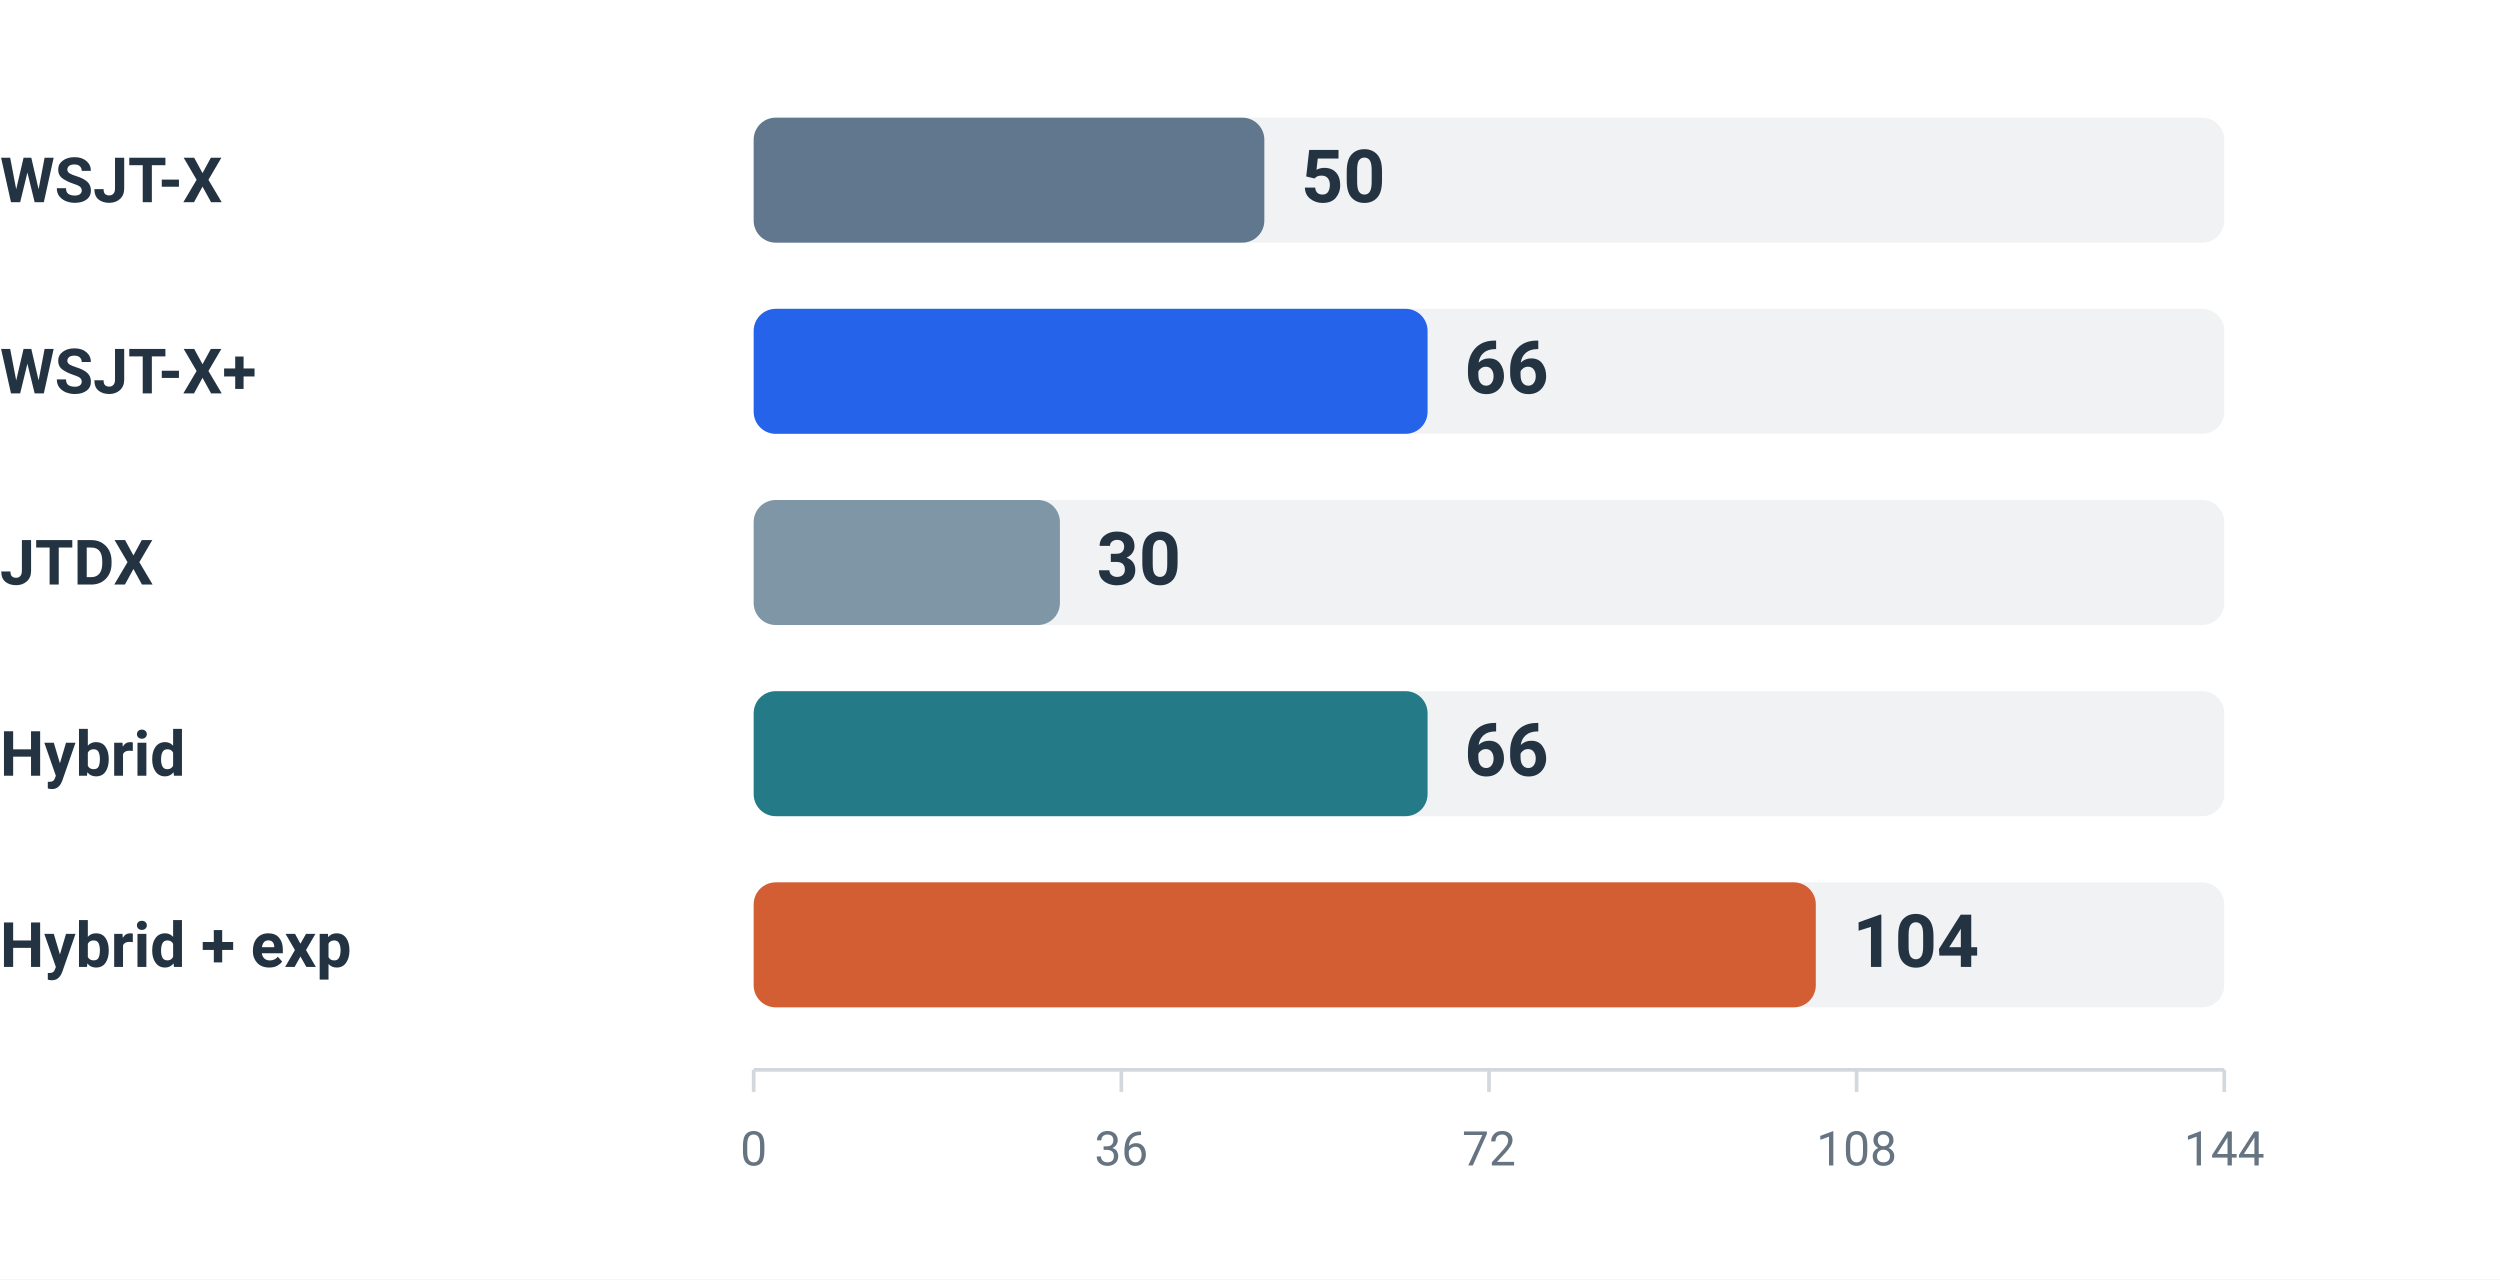
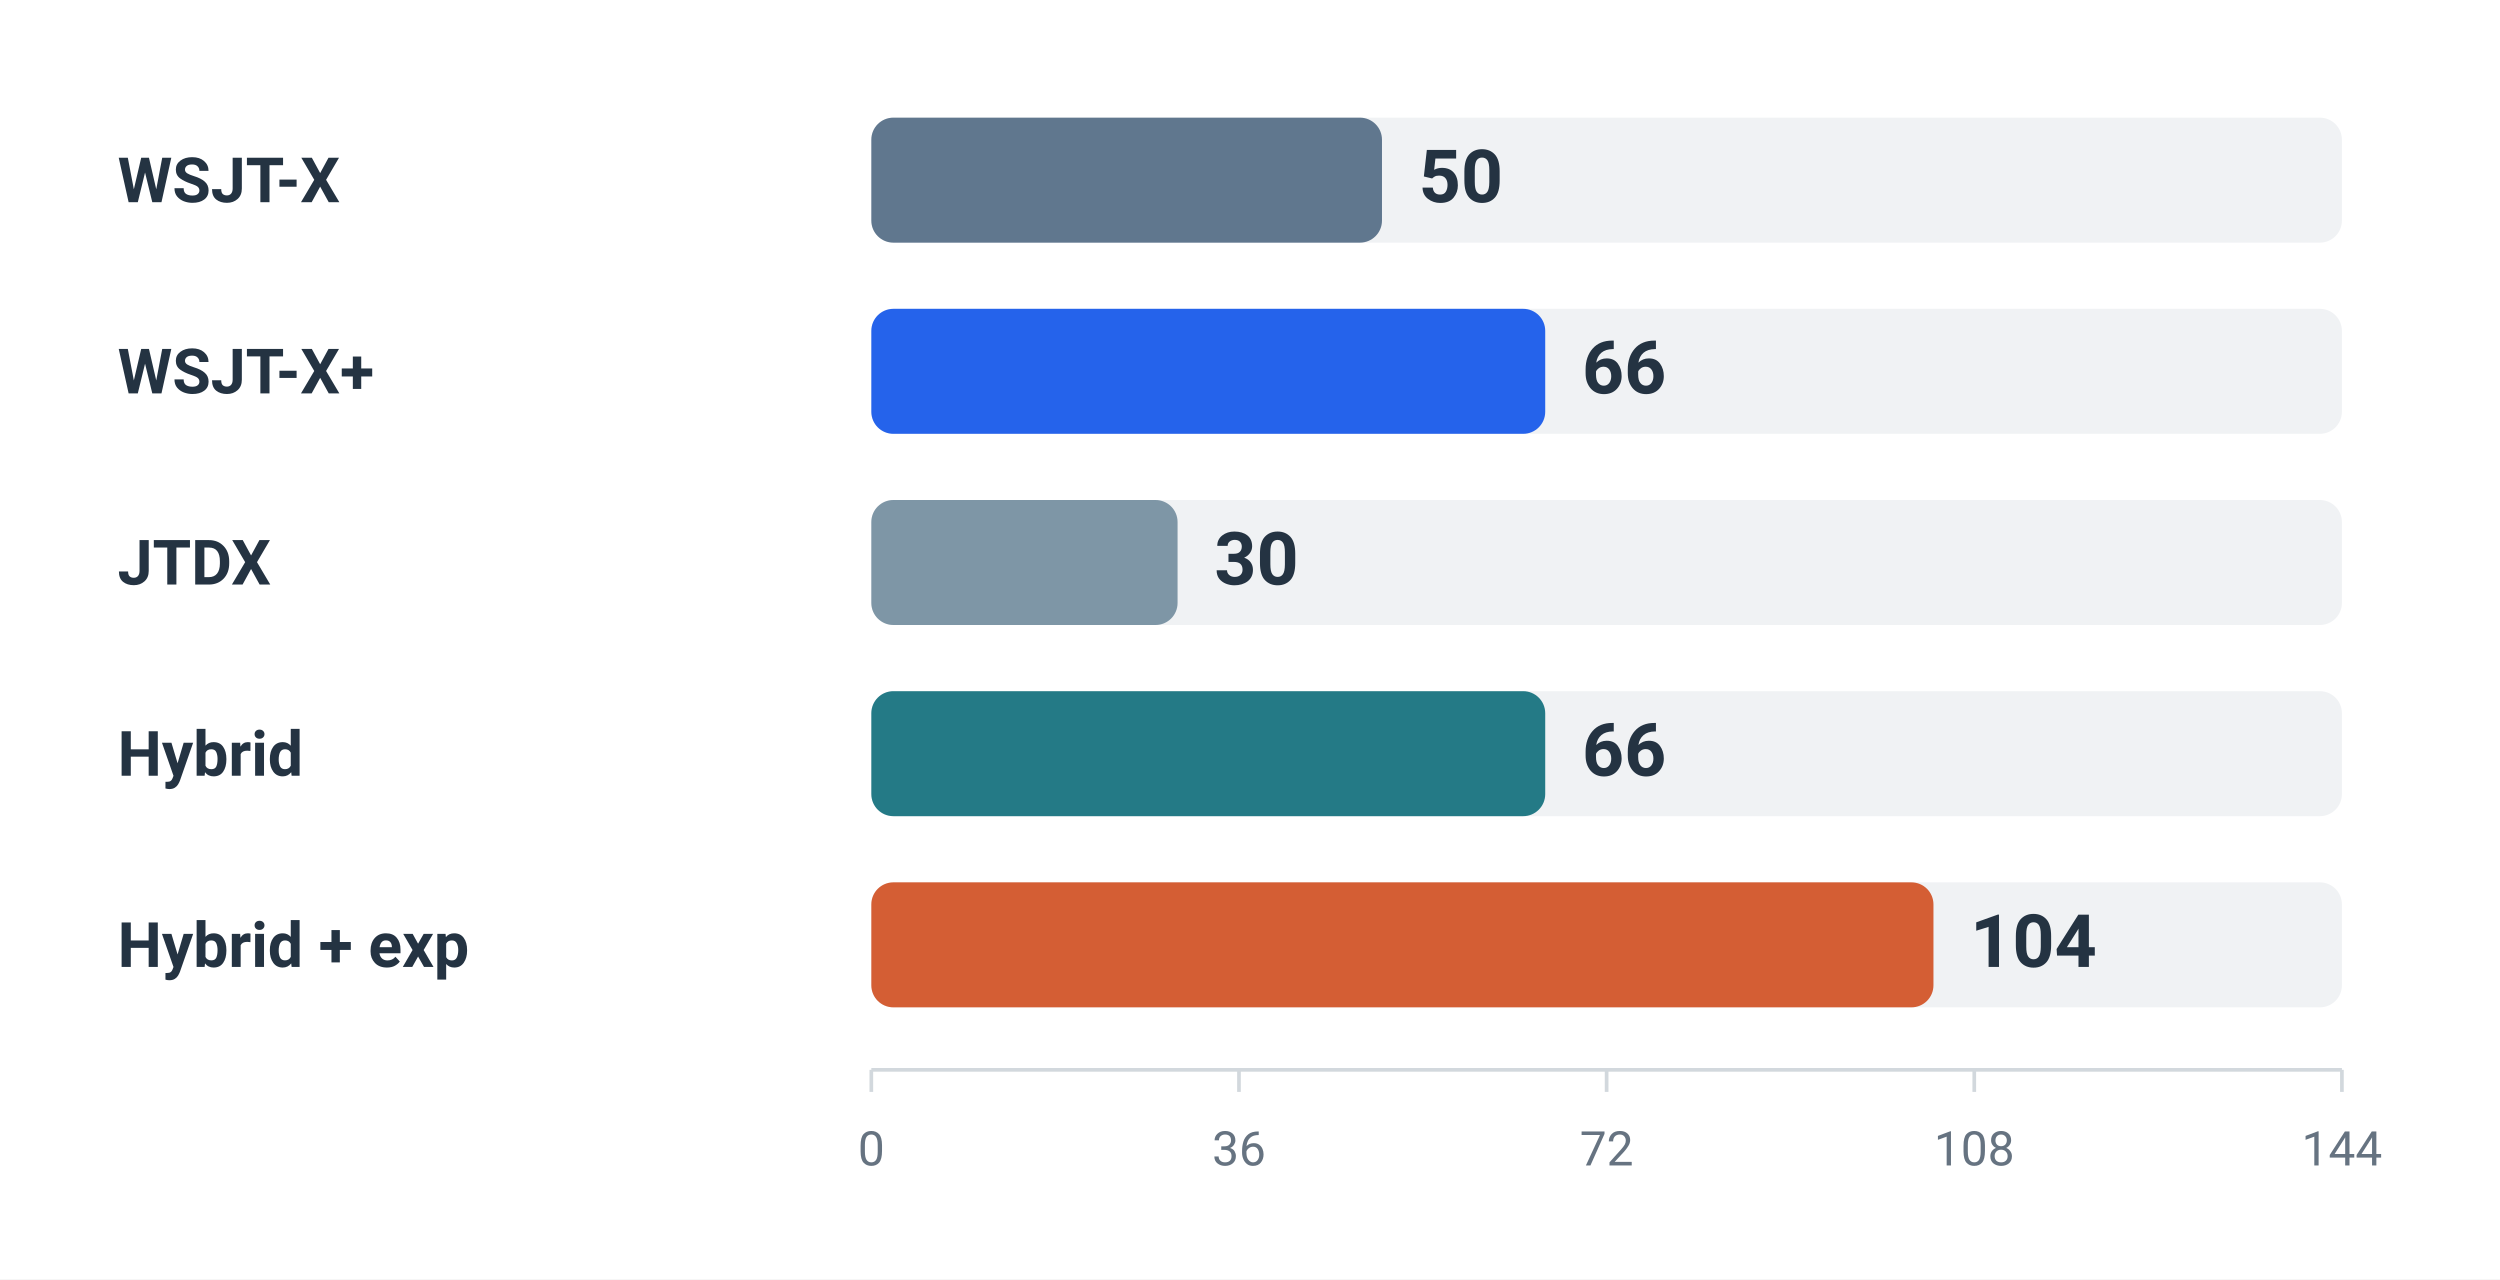
<svg xmlns="http://www.w3.org/2000/svg" viewBox="0 0 680 348" role="img" aria-labelledby="title description">
  <style>
    text { font-family: system-ui, -apple-system, BlinkMacSystemFont, "Segoe UI", Roboto, "Noto Sans", "Liberation Sans", Arial, sans-serif; fill: #243342; }
    .label { font-size: 17px; font-weight: 600; }
    .value { font-size: 20px; font-weight: 700; }
    .axis { font-size: 13px; fill: #667381; }
  </style>
  <rect width="100%" height="100%" fill="#fff" />
-   <g aria-hidden="true">
+   <g aria-hidden="true" transform="translate(32 0)">
    <rect x="205" y="32" width="400" height="34" rx="6" fill="#f0f2f4" />
    <rect x="205" y="84" width="400" height="34" rx="6" fill="#f0f2f4" />
    <rect x="205" y="136" width="400" height="34" rx="6" fill="#f0f2f4" />
    <rect x="205" y="188" width="400" height="34" rx="6" fill="#f0f2f4" />
    <rect x="205" y="240" width="400" height="34" rx="6" fill="#f0f2f4" />
    <rect x="205" y="32" width="138.9" height="34" rx="6" fill="#60778e" />
    <rect x="205" y="84" width="183.3" height="34" rx="6" fill="#2563eb" />
    <rect x="205" y="136" width="83.3" height="34" rx="6" fill="#7e96a6" />
    <rect x="205" y="188" width="183.3" height="34" rx="6" fill="#247a86" />
    <rect x="205" y="240" width="288.9" height="34" rx="6" fill="#d45e34" />
    <text class="label" x="0" y="55">WSJT-X</text>
    <text class="label" x="0" y="107">WSJT-X+</text>
    <text class="label" x="0" y="159">JTDX</text>
    <text class="label" x="0" y="211">Hybrid</text>
    <text class="label" x="0" y="263">Hybrid + exp</text>
    <text class="value" x="353.9" y="55">50</text>
    <text class="value" x="398.3" y="107">66</text>
    <text class="value" x="298.3" y="159">30</text>
    <text class="value" x="398.3" y="211">66</text>
    <text class="value" x="503.9" y="263">104</text>
    <path d="M205 291H605" stroke="#d2d8dd" />
    <path d="M205 291v6M305 291v6M405 291v6M505 291v6M605 291v6" stroke="#d2d8dd" />
    <text class="axis" x="205" y="317" text-anchor="middle">0</text>
    <text class="axis" x="305" y="317" text-anchor="middle">36</text>
    <text class="axis" x="405" y="317" text-anchor="middle">72</text>
    <text class="axis" x="505" y="317" text-anchor="middle">108</text>
    <text class="axis" x="605" y="317" text-anchor="middle">144</text>
  </g>
</svg>
